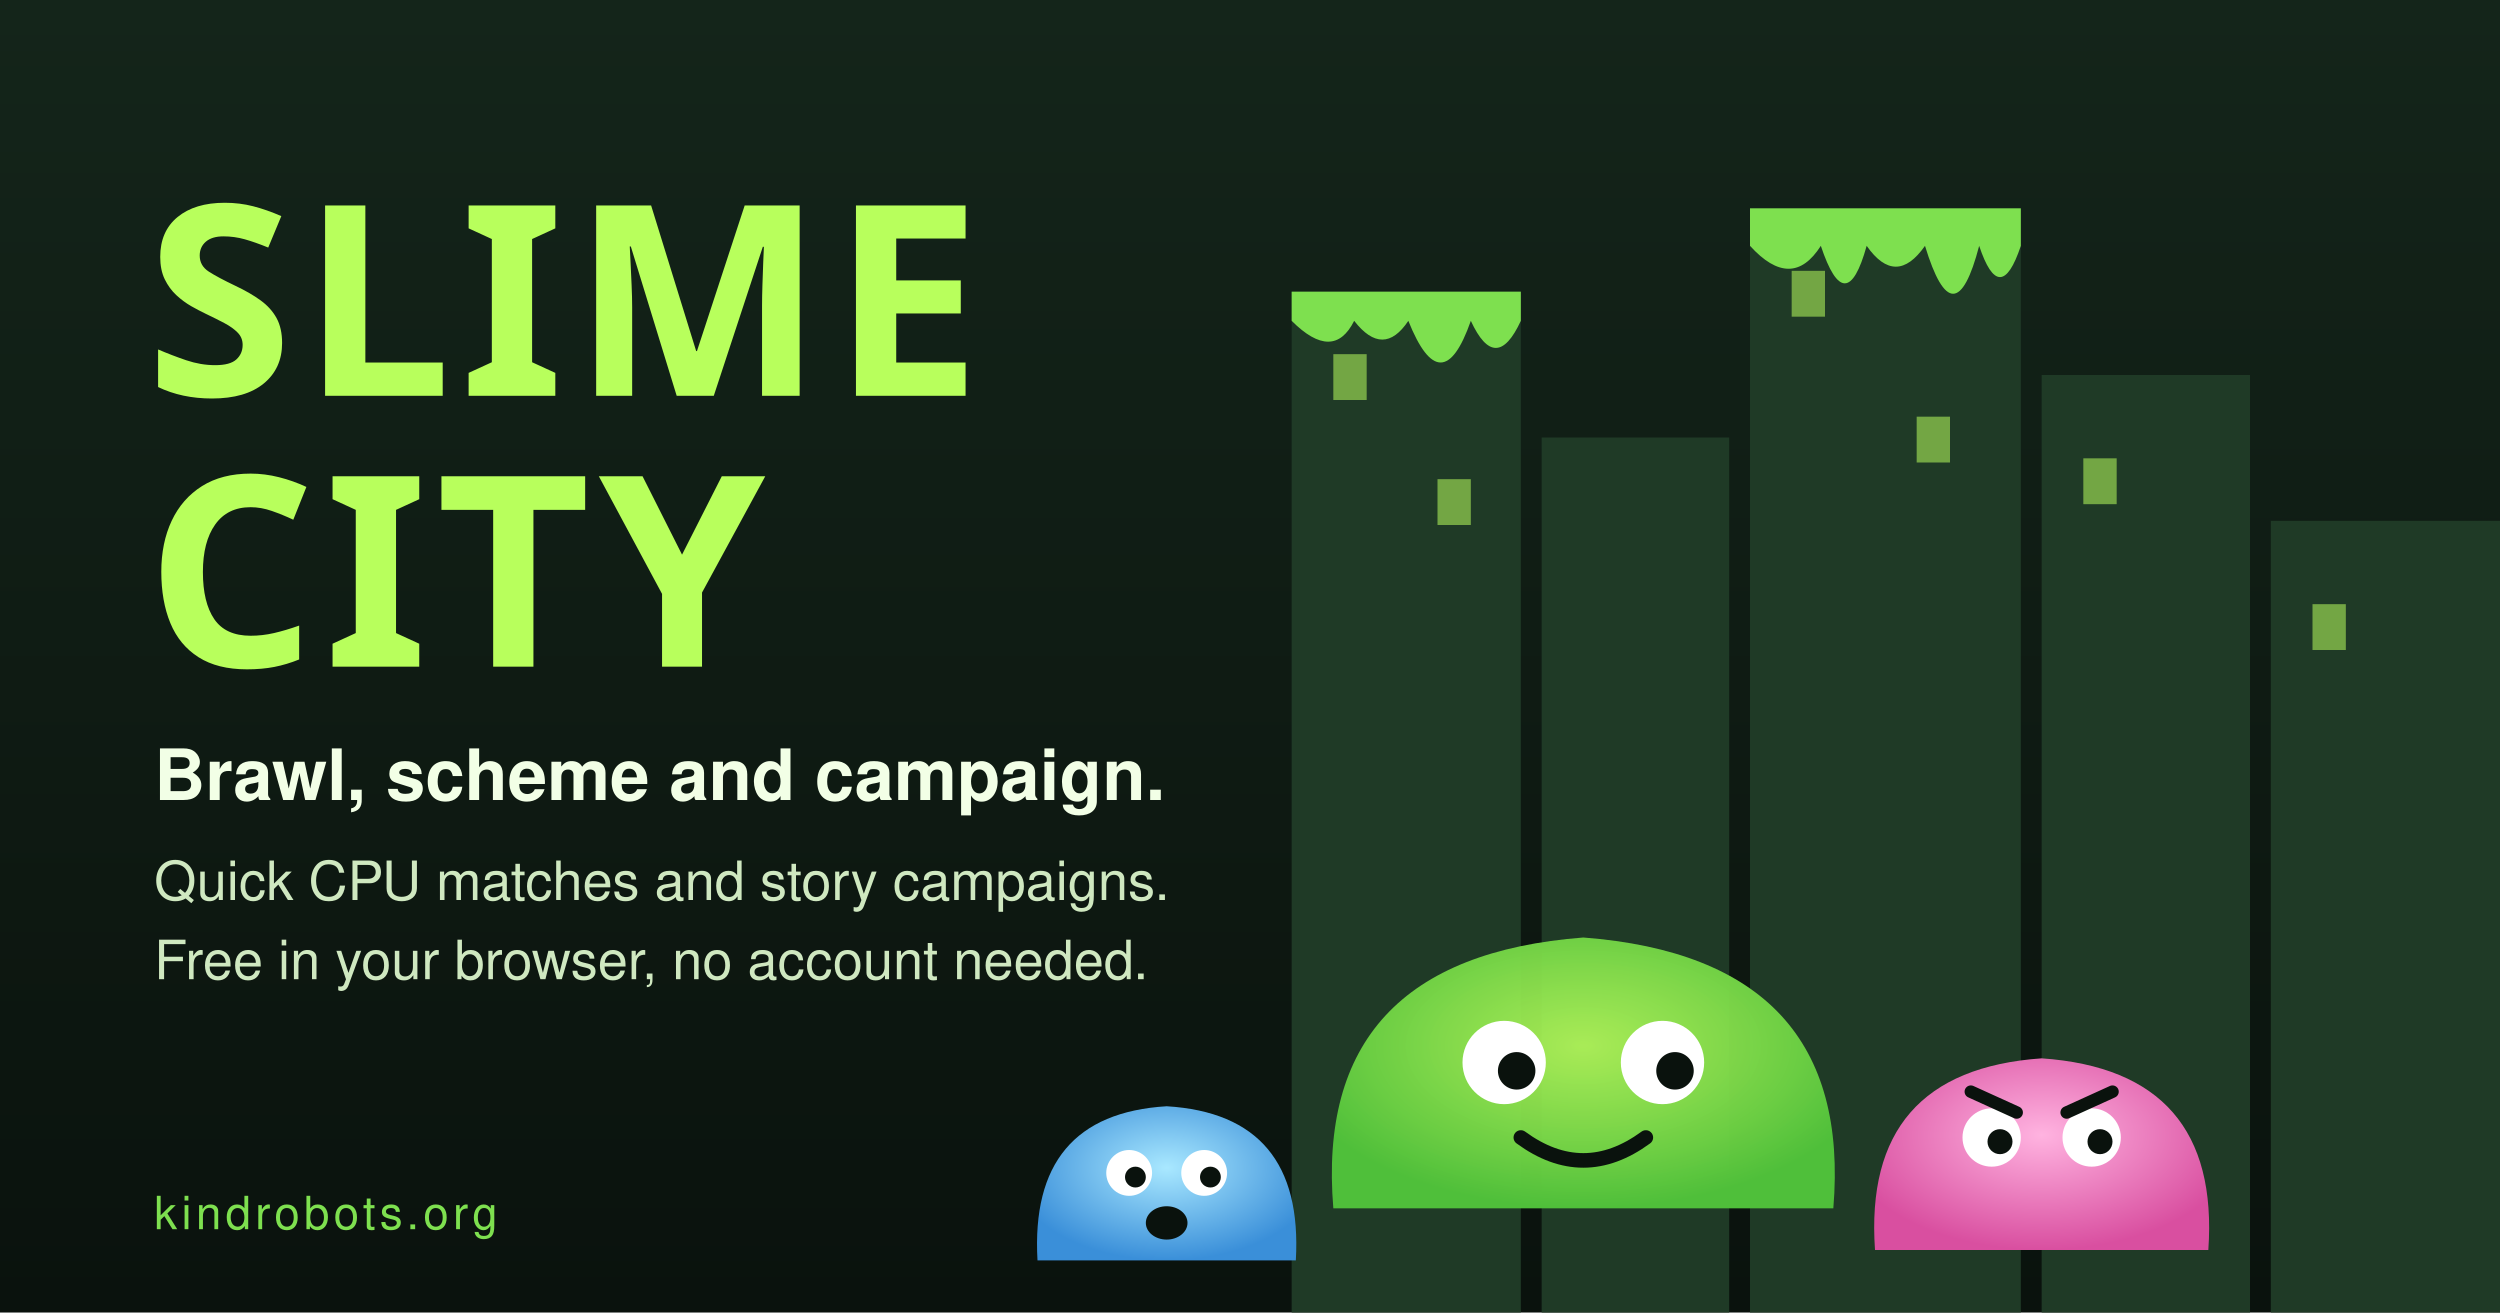
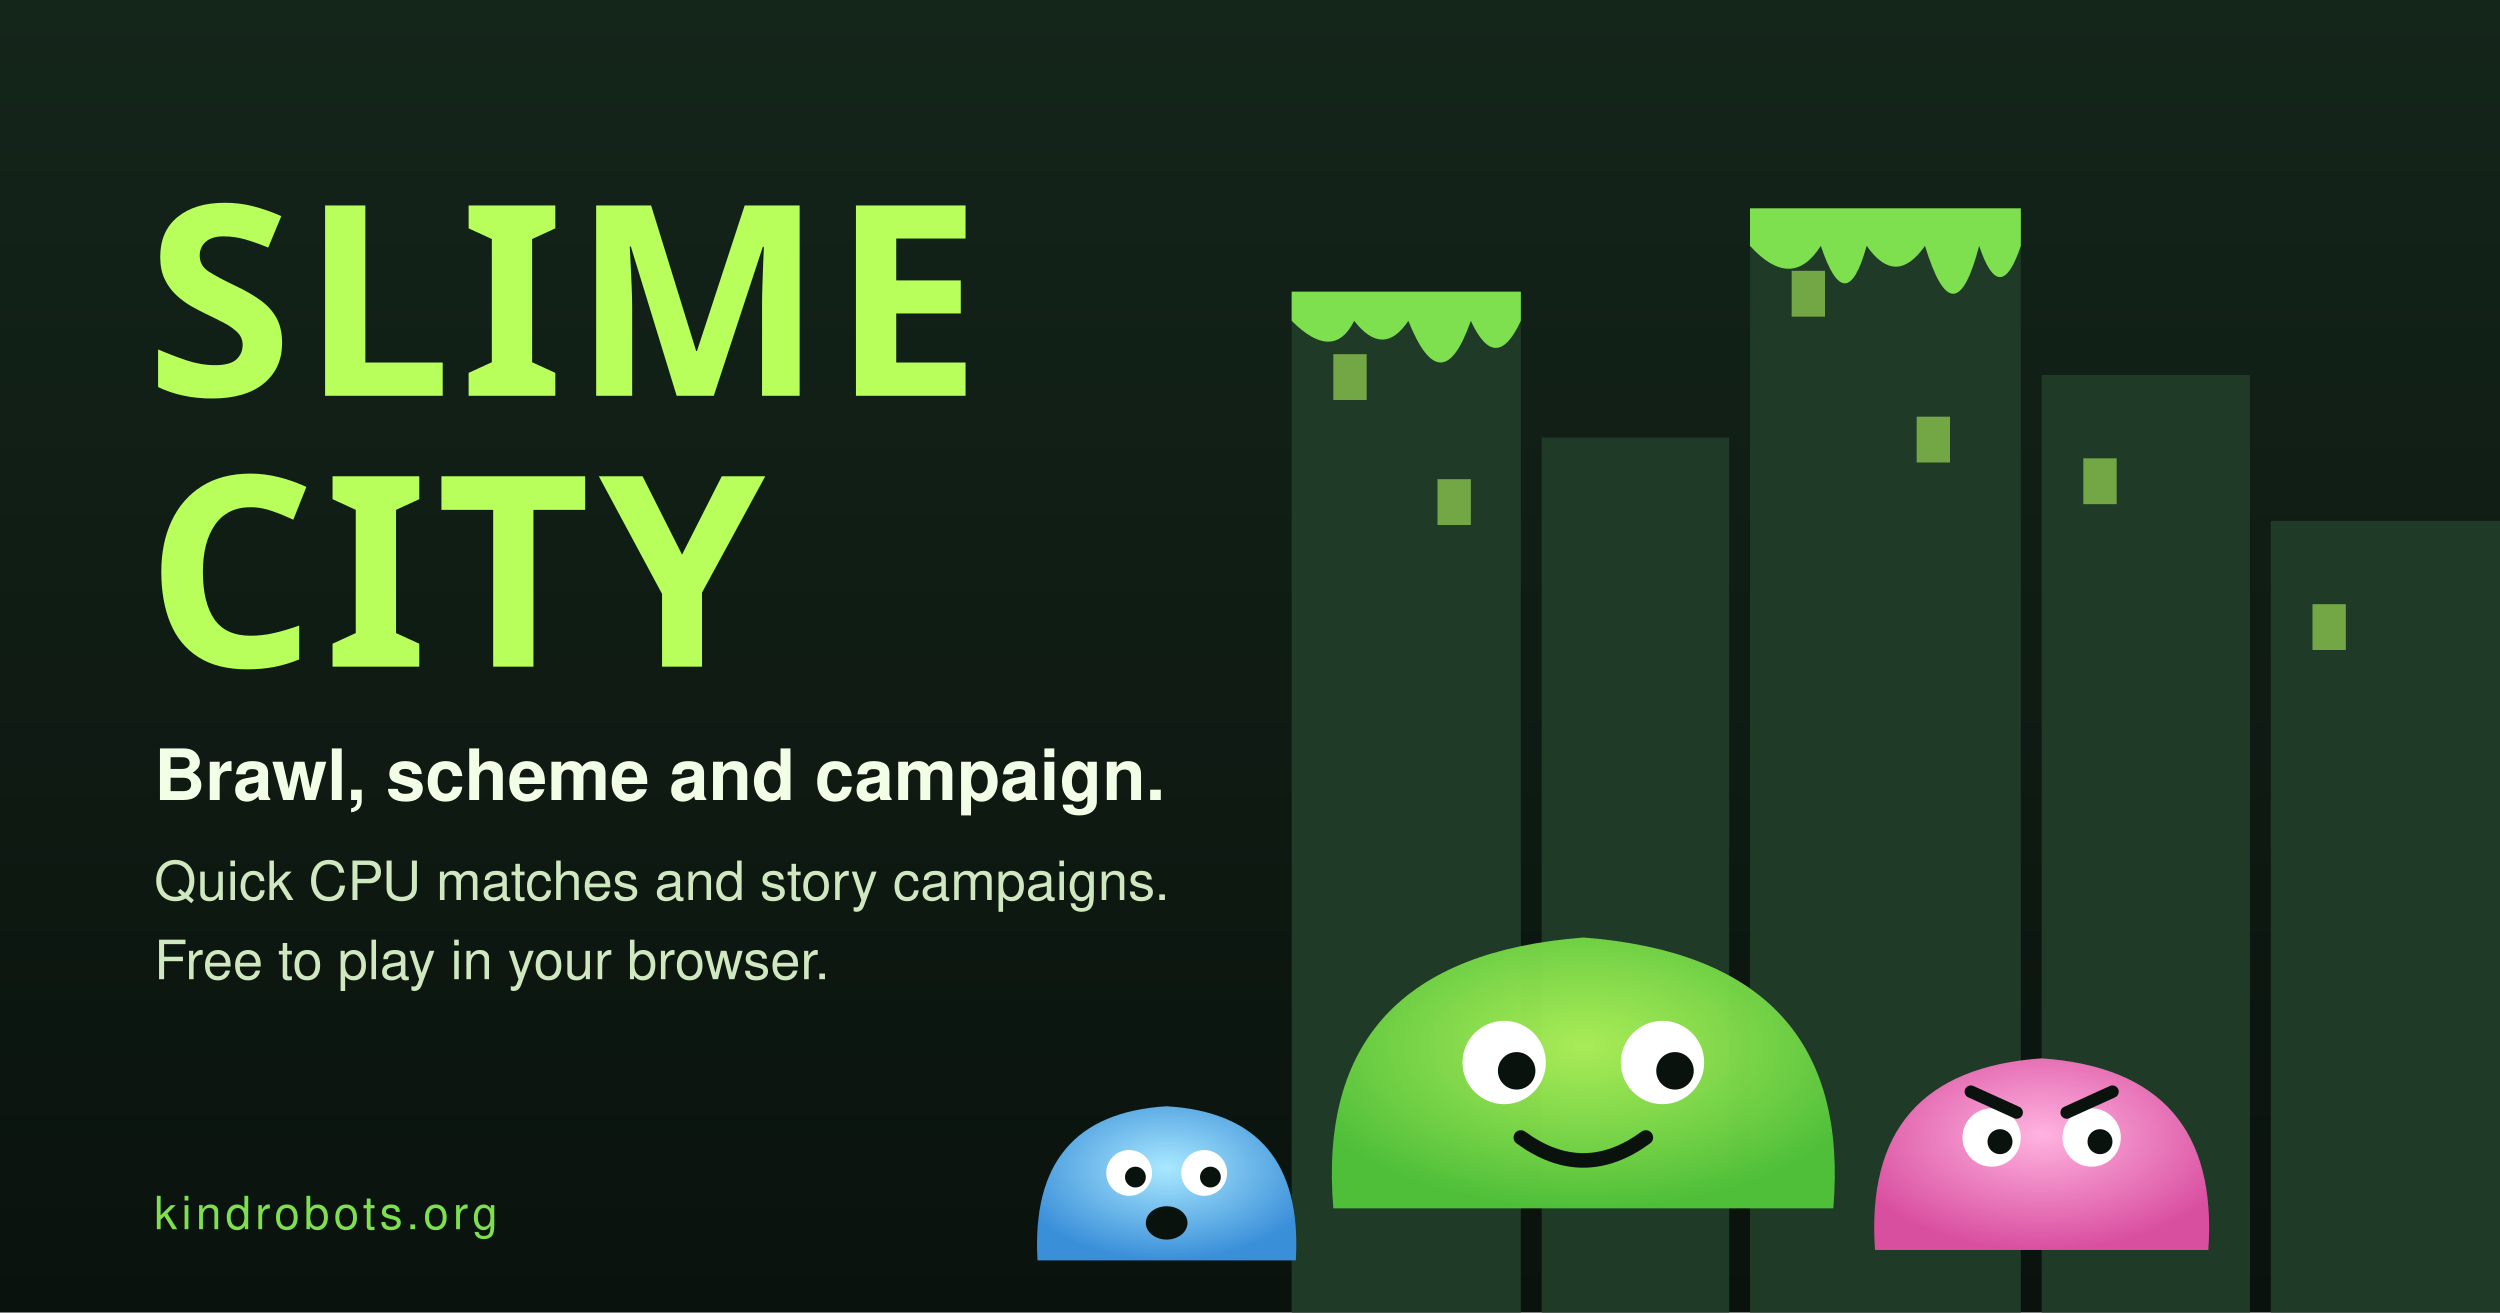
<svg xmlns="http://www.w3.org/2000/svg" viewBox="0 0 1200 630" width="1200" height="630">
  <defs>
    <linearGradient id="sky" x1="0" y1="0" x2="0" y2="1">
      <stop offset="0" stop-color="#14251a" />
      <stop offset="1" stop-color="#0a120d" />
    </linearGradient>
    <radialGradient id="glow" cx="0.5" cy="0.4" r="0.6">
      <stop offset="0" stop-color="#b8ff5c" stop-opacity="0.9" />
      <stop offset="1" stop-color="#4fbf3a" stop-opacity="1" />
    </radialGradient>
    <radialGradient id="pink" cx="0.5" cy="0.4" r="0.6">
      <stop offset="0" stop-color="#ffb3e0" />
      <stop offset="1" stop-color="#d94fa0" />
    </radialGradient>
    <radialGradient id="blue" cx="0.5" cy="0.4" r="0.6">
      <stop offset="0" stop-color="#a9e8ff" />
      <stop offset="1" stop-color="#3a8fd9" />
    </radialGradient>
  </defs>
  <rect width="1200" height="630" fill="url(#sky)" />
  <g fill="#1f3a26">
    <rect x="620" y="140" width="110" height="490" />
    <rect x="740" y="210" width="90" height="420" />
    <rect x="840" y="100" width="130" height="530" />
    <rect x="980" y="180" width="100" height="450" />
    <rect x="1090" y="250" width="110" height="380" />
  </g>
  <g fill="#b8ff5c" opacity="0.55">
    <rect x="640" y="170" width="16" height="22" />
    <rect x="690" y="230" width="16" height="22" />
    <rect x="860" y="130" width="16" height="22" />
    <rect x="920" y="200" width="16" height="22" />
    <rect x="1000" y="220" width="16" height="22" />
    <rect x="1110" y="290" width="16" height="22" />
  </g>
  <g fill="#7ee04f">
    <path d="M840 100 h130 v18 q-10 30 -20 0 q-12 46 -26 0 q-14 20 -28 0 q-10 36 -22 0 q-14 22 -34 0z" />
    <path d="M620 140 h110 v14 q-12 26 -24 0 q-14 40 -30 0 q-12 18 -26 0 q-10 20 -30 0z" />
  </g>
  <g transform="translate(760 520)">
    <path d="M-120 60 q-10 -120 120 -130 q130 10 120 130z" fill="url(#glow)" />
    <circle cx="-38" cy="-10" r="20" fill="#fff" />
    <circle cx="38" cy="-10" r="20" fill="#fff" />
    <circle cx="-32" cy="-6" r="9" fill="#0a120d" />
    <circle cx="44" cy="-6" r="9" fill="#0a120d" />
    <path d="M-30 26 q30 22 60 0" stroke="#0a120d" stroke-width="7" fill="none" stroke-linecap="round" />
  </g>
  <g transform="translate(980 560)">
    <path d="M-80 40 q-6 -86 80 -92 q86 6 80 92z" fill="url(#pink)" />
    <circle cx="-24" cy="-14" r="14" fill="#fff" />
    <circle cx="24" cy="-14" r="14" fill="#fff" />
    <circle cx="-20" cy="-12" r="6" fill="#0a120d" />
    <circle cx="28" cy="-12" r="6" fill="#0a120d" />
    <path d="M-34 -36 l22 10 M34 -36 l-22 10" stroke="#0a120d" stroke-width="6" stroke-linecap="round" />
  </g>
  <g transform="translate(560 575)">
    <path d="M-62 30 q-4 -70 62 -74 q66 4 62 74z" fill="url(#blue)" />
    <circle cx="-18" cy="-12" r="11" fill="#fff" />
    <circle cx="18" cy="-12" r="11" fill="#fff" />
    <circle cx="-15" cy="-10" r="5" fill="#0a120d" />
    <circle cx="21" cy="-10" r="5" fill="#0a120d" />
    <ellipse cx="0" cy="12" rx="10" ry="8" fill="#0a120d" />
  </g>
  <text x="70" y="190" font-family="Impact, Haettenschweiler, 'Arial Black', sans-serif" font-size="128" font-weight="900" fill="#b8ff5c" letter-spacing="4">SLIME</text>
  <text x="70" y="320" font-family="Impact, Haettenschweiler, 'Arial Black', sans-serif" font-size="128" font-weight="900" fill="#b8ff5c" letter-spacing="4">CITY</text>
  <text x="74" y="384" font-family="Helvetica, Arial, sans-serif" font-weight="bold" font-size="34" fill="#f2ffe6">Brawl, scheme and campaign.</text>
  <text x="74" y="432" font-family="Helvetica, Arial, sans-serif" font-size="26" fill="#cfe8c0">Quick CPU matches and story campaigns.</text>
-   <text x="74" y="470" font-family="Helvetica, Arial, sans-serif" font-size="26" fill="#cfe8c0">Free in your browser, no account needed.</text>
+   <text x="74" y="470" font-family="Helvetica, Arial, sans-serif" font-size="26" fill="#cfe8c0">Free to play in your browser.</text>
  <text x="74" y="590" font-family="Helvetica, Arial, sans-serif" font-size="22" fill="#7ee04f" letter-spacing="2">kindrobots.org</text>
</svg>
